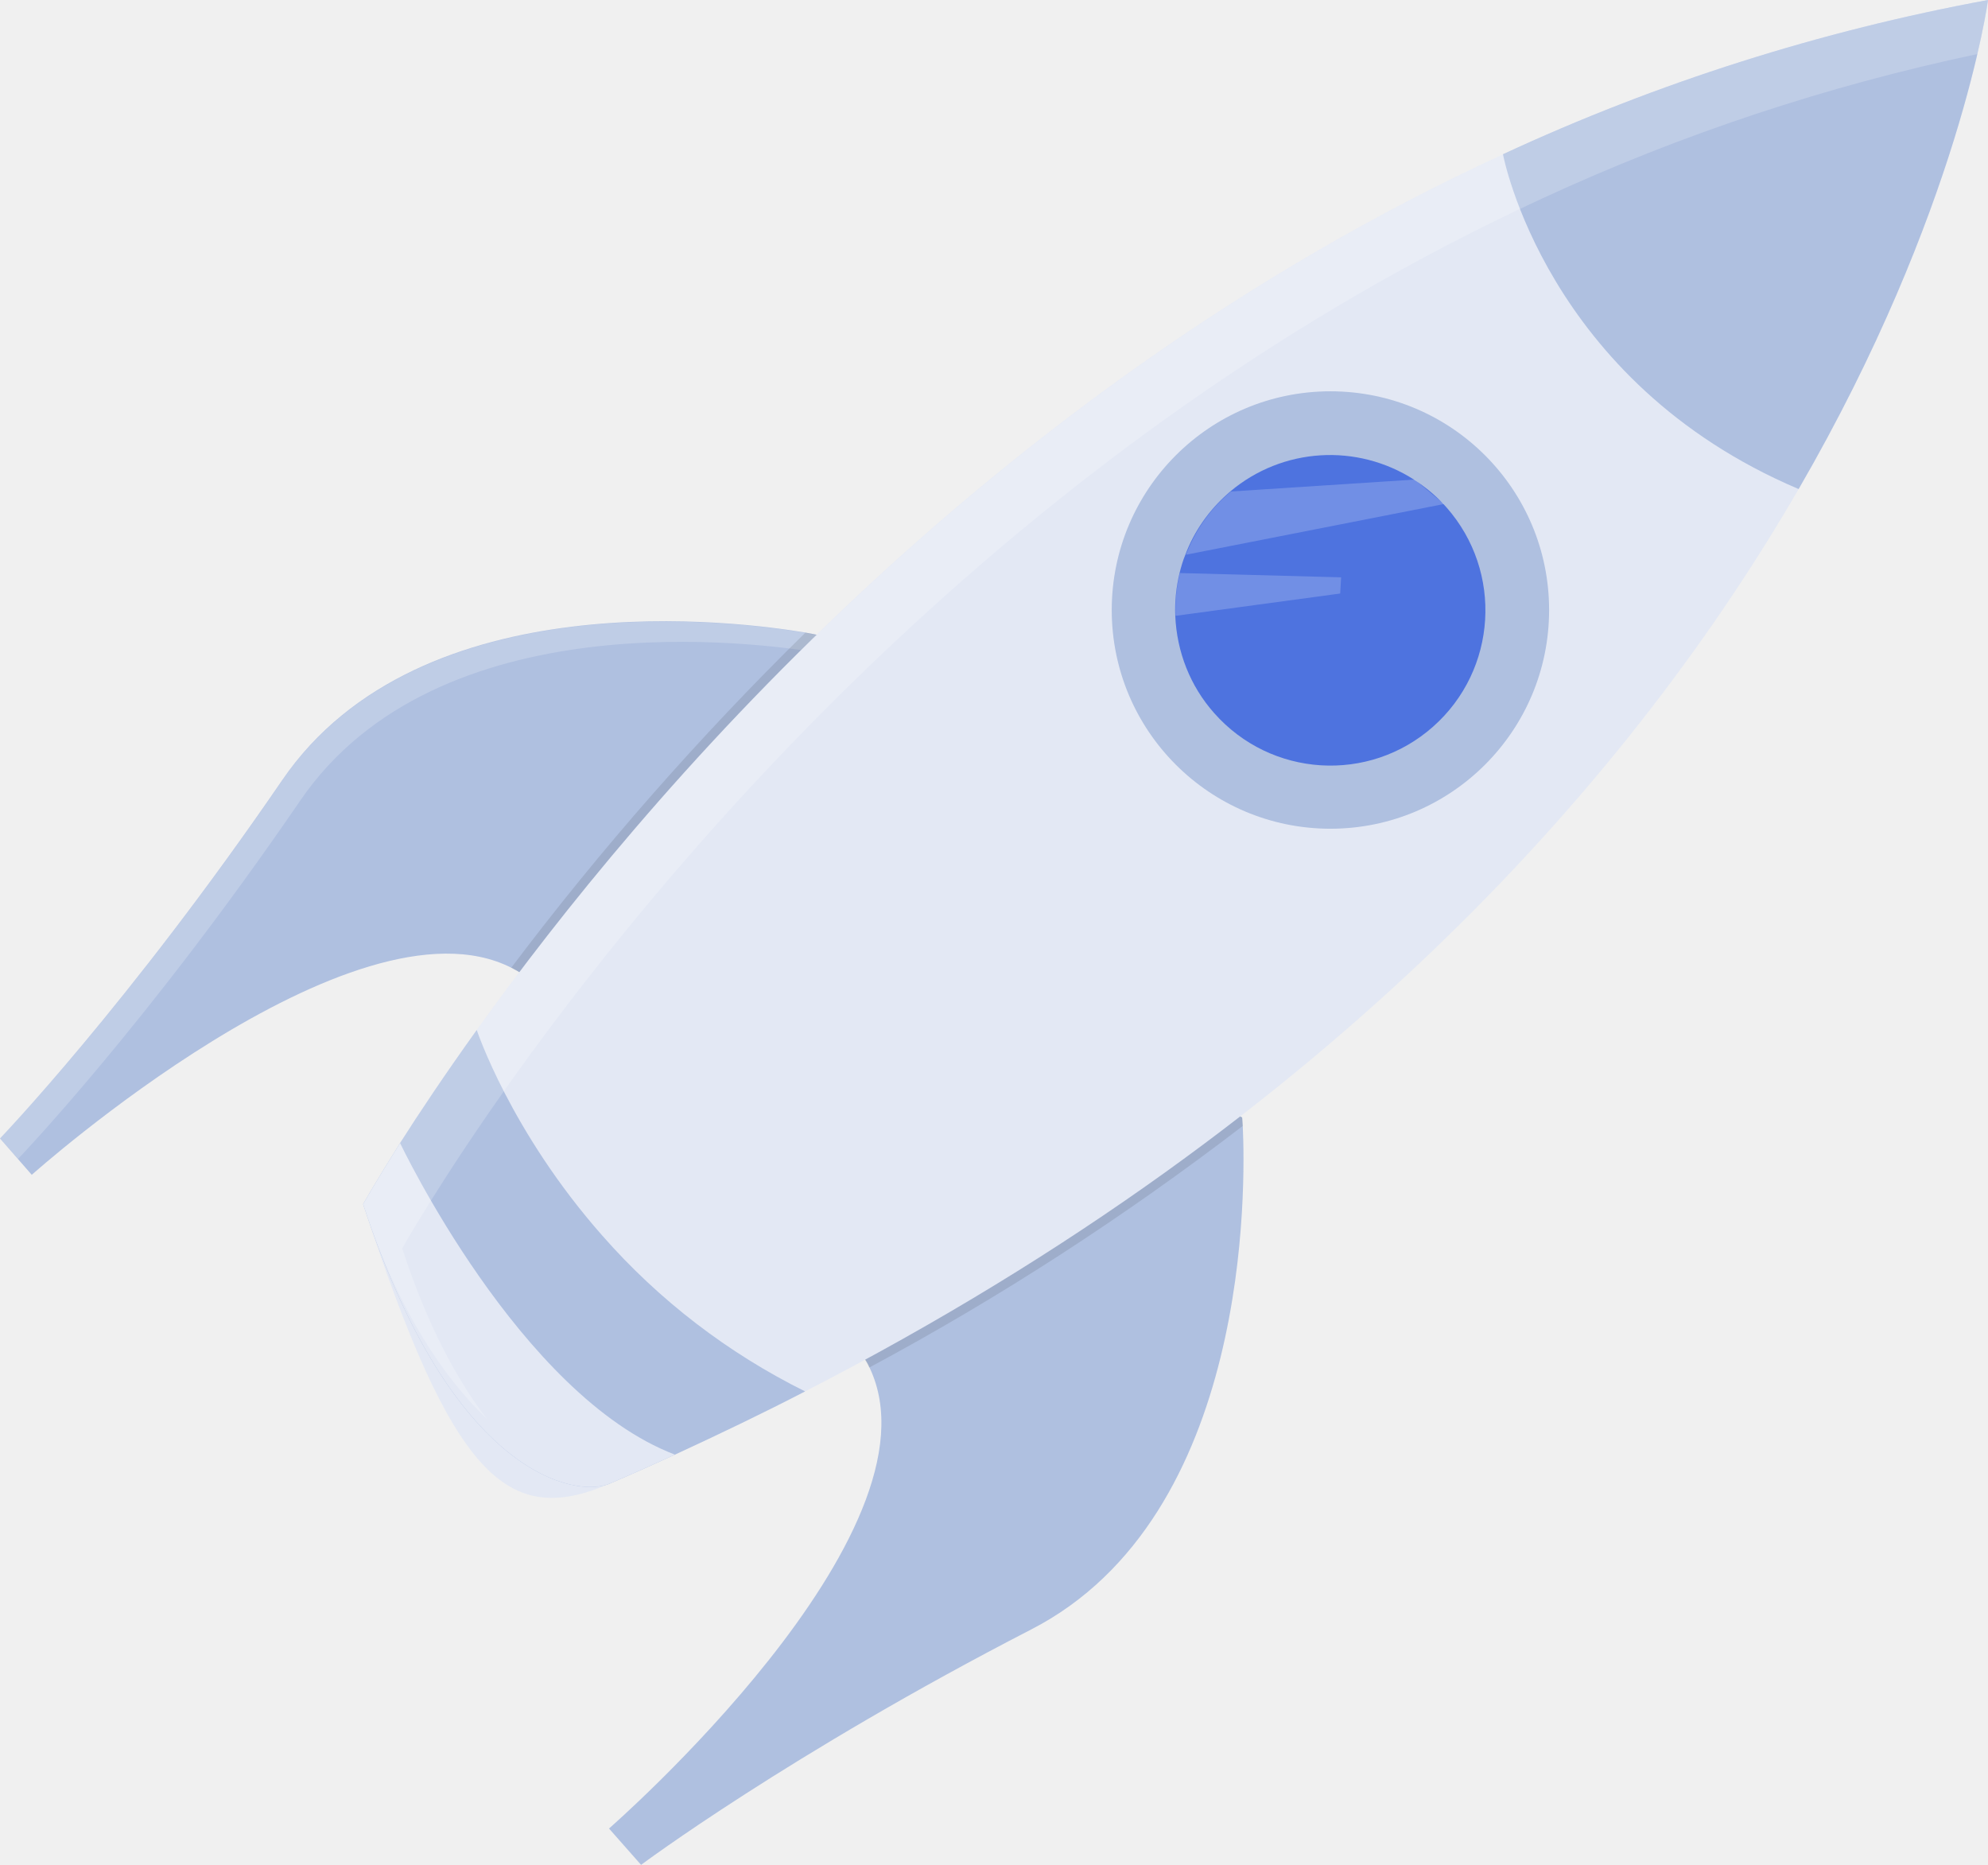
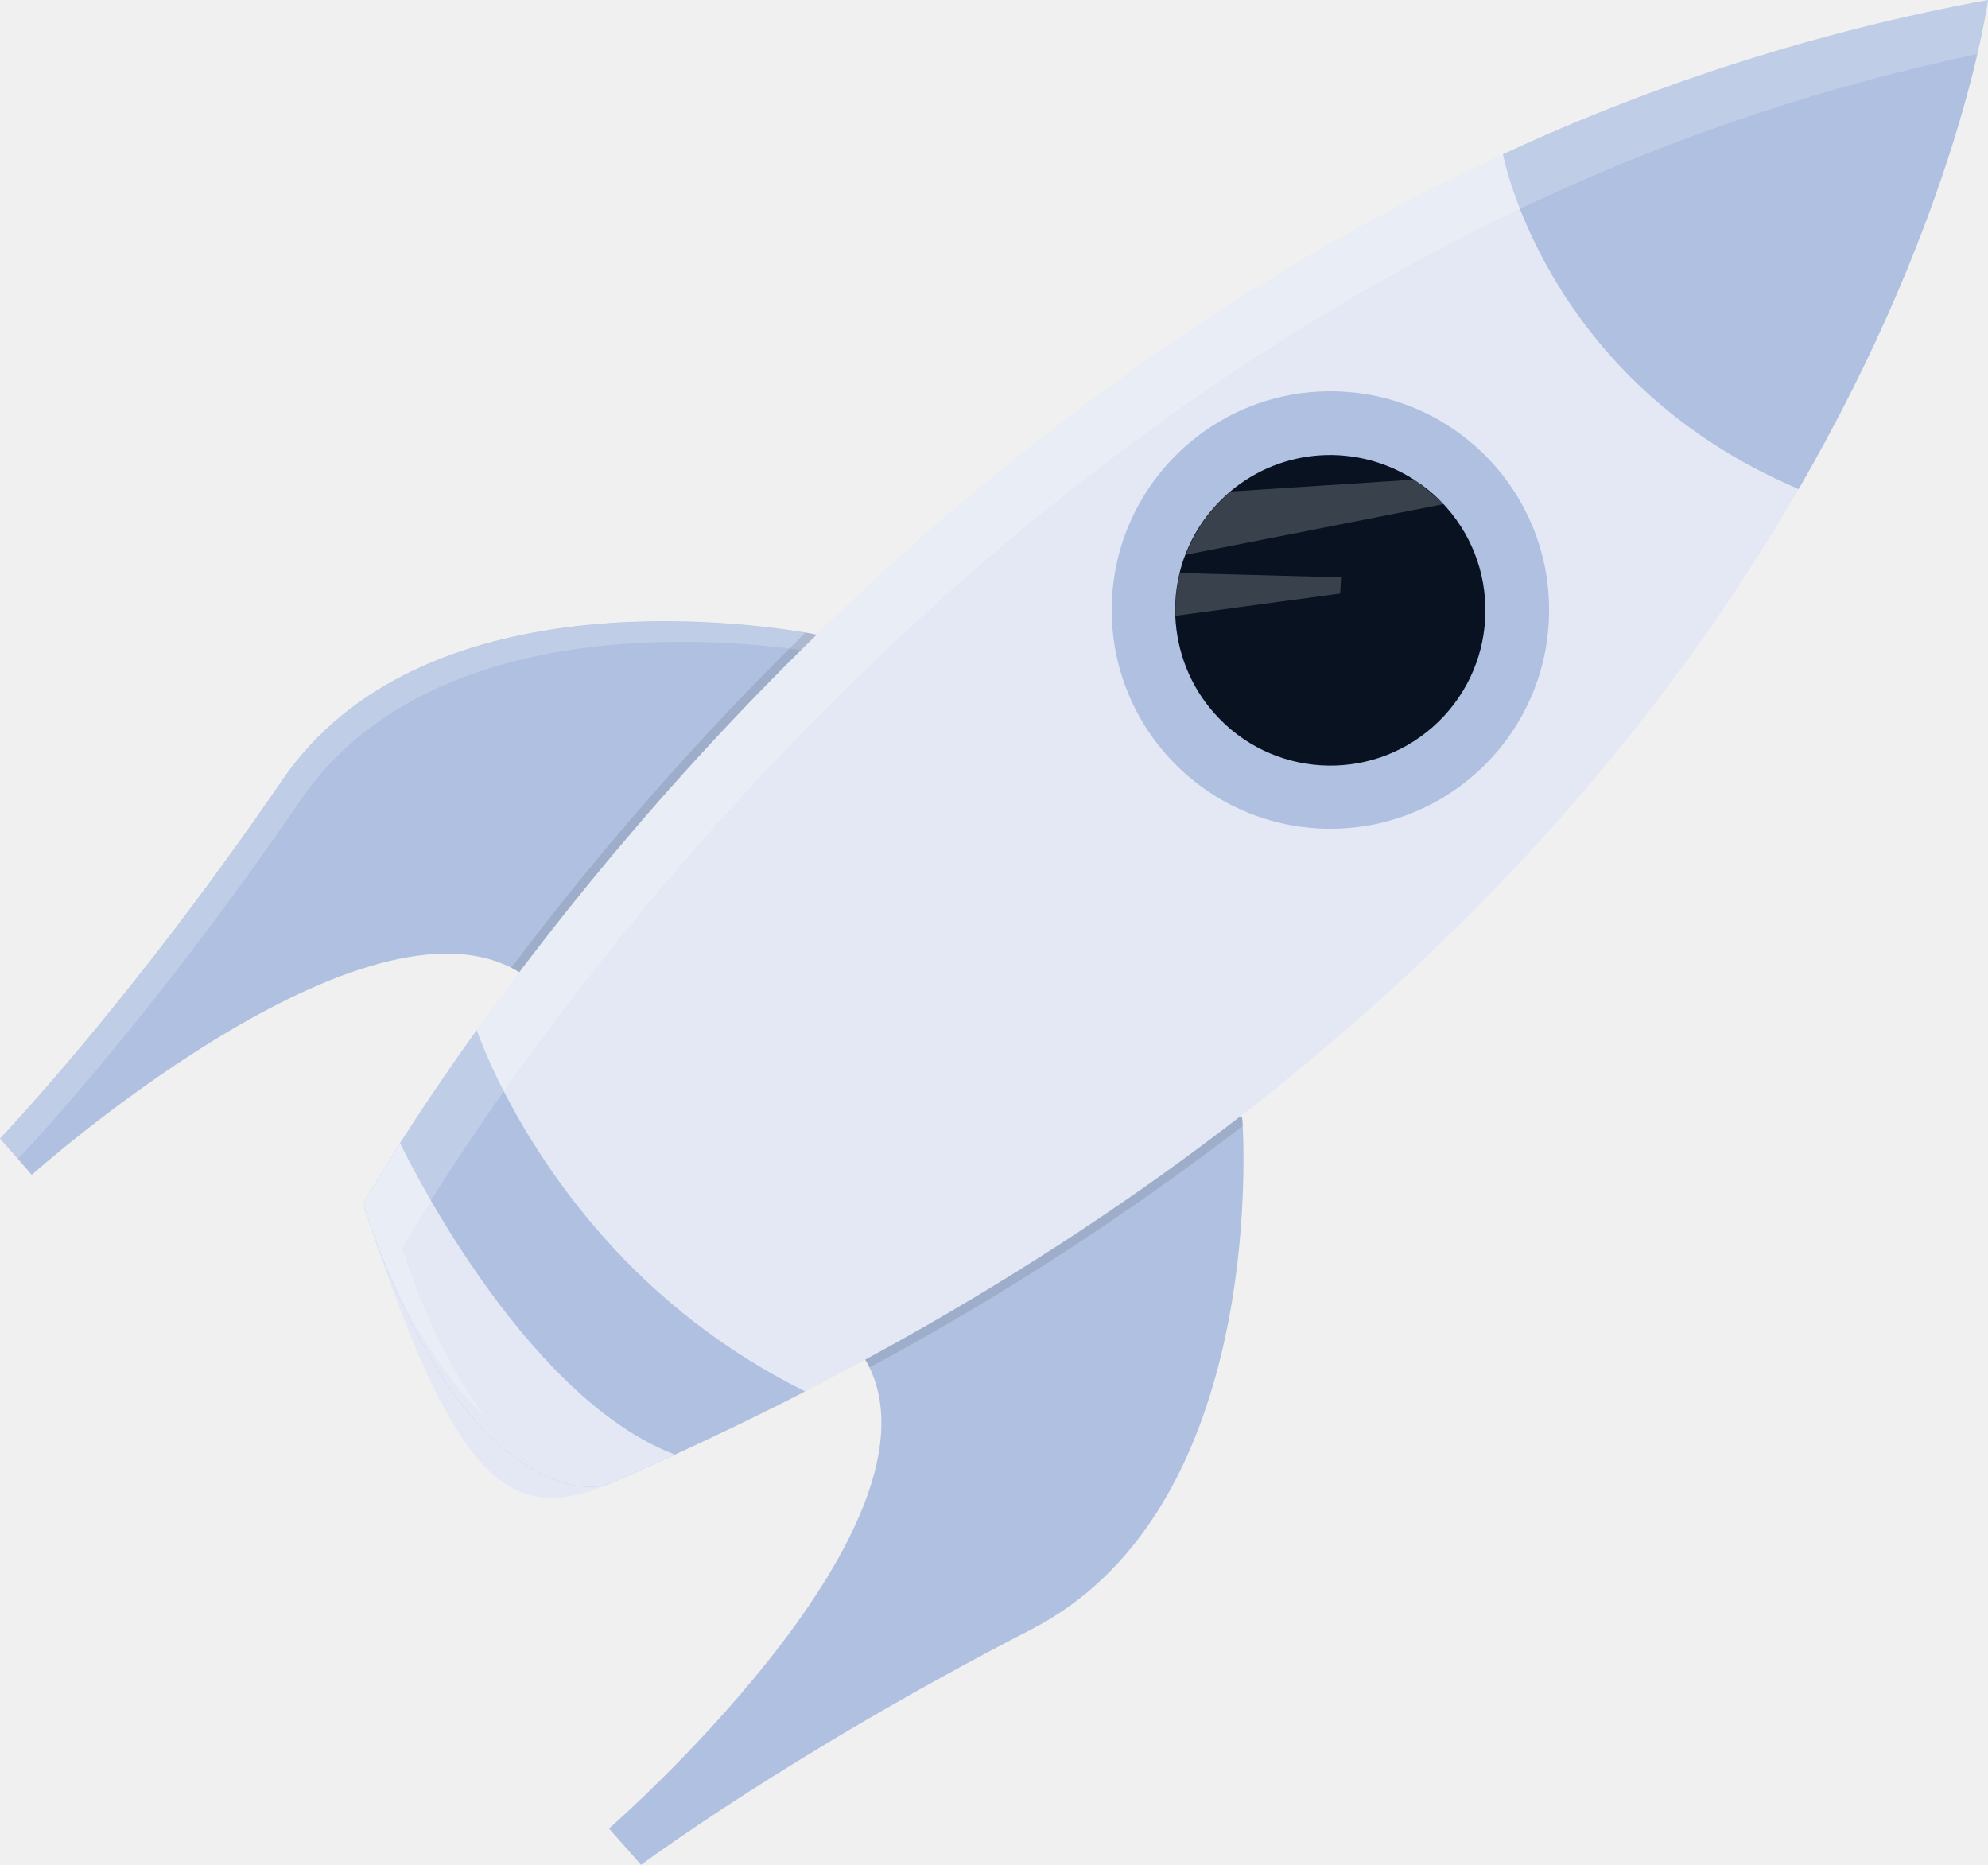
<svg xmlns="http://www.w3.org/2000/svg" version="1.1" id="b759170a-51c3-4e2f-999d-77dec9fd6d11" x="0px" y="0px" viewBox="0 0 650.9 610.5" style="enable-background:new 0 0 650.9 610.5;" xml:space="preserve">
  <style type="text/css">
	.st0{fill:#AFC0E0;}
	.st1{opacity:0.2;fill:#FFFFFF;enable-background:new    ;}
	.st2{opacity:0.1;enable-background:new    ;}
	.st3{fill:#E3E8F4;}
- 	.st4{fill:#4E73DF;}
+ 	.st4{fill:#081221;}
</style>
  <path class="st0" d="M174,321c-2-1.6-4.2-3-6.6-4.2c-51.8-26.2-157,67.8-157,67.8L0,372.7c0,0,42.1-43.8,92.4-117.3  c45.2-66.1,150.7-51.8,171.4-48.3c2.3,0.4,3.6,0.7,3.6,0.7C298.7,288.3,174,321,174,321z" />
  <path class="st1" d="M269.4,213.9c-0.6-2-1.3-4-2-6c0,0-1.2-0.2-3.6-0.7c-20.7-3.5-126.2-17.8-171.4,48.3C42.1,329,0,372.7,0,372.7  l5.9,6.7c0,0,42.1-43.8,92.4-117.3C143.3,196.3,248,210.2,269.4,213.9z" />
  <path class="st0" d="M337.7,533.4c-79.2,40.8-127.8,77.1-127.8,77.1l-10.5-11.9c0,0,111.1-96.8,85.3-150.9c-0.5-1.2-1.2-2.3-1.9-3.4  c0,0,47.9-119.6,123.9-78.5c0,0,0.1,1,0.2,2.9C407.8,387.8,409.7,496.3,337.7,533.4z" />
  <path class="st2" d="M174,321c-2-1.6-4.2-3-6.6-4.2c29.3-38.9,61.5-75.5,96.3-109.7c2.3,0.4,3.6,0.7,3.6,0.7  C298.7,288.3,174,321,174,321z" />
  <path class="st2" d="M406.9,368.6c-38.6,29.6-79.4,56.1-122.3,79.1c-0.5-1.2-1.2-2.3-1.9-3.4c0,0,47.9-119.6,123.9-78.5  C406.7,365.7,406.8,366.7,406.9,368.6z" />
  <path class="st3" d="M263.6,455.5c-20.3,10.4-41.6,20.5-64,30.2c-33.6,14.6-51.5-2.2-80.7-91.5c0,0,12.5-22.5,37.2-57  c54.3-75.8,167.5-209.1,336.1-286.7C542.7,27.1,596.1,10.1,650.9,0c0,0-9.1,68.8-62,160.1S439.1,365.3,263.6,455.5z" />
  <circle class="st0" cx="435.6" cy="199.7" r="71.6" />
  <path class="st4" d="M469.2,237.9c-21,18.6-53.1,16.6-71.7-4.5c-7.8-8.8-12.2-20-12.7-31.8c-0.2-4.7,0.3-9.4,1.4-14  c0.5-2,1.1-4.1,1.9-6c2.9-7.7,7.7-14.5,13.8-19.9c0.3-0.3,0.6-0.5,0.9-0.8c17.1-14.4,41.5-15.9,60.3-3.8c3.5,2.3,6.7,4.9,9.5,7.9  l1,1.1C492.2,187.2,490.2,219.3,469.2,237.9C469.2,237.8,469.2,237.9,469.2,237.9z" />
  <path class="st0" d="M588.9,160.1c-83-35.2-96.8-109.6-96.8-109.6C542.7,27,596.1,10.1,650.9,0C650.9,0,641.8,68.8,588.9,160.1z" />
  <path class="st0" d="M263.6,455.5c-13.7,7.1-27.9,13.9-42.6,20.7c-7,3.2-14.1,6.4-21.4,9.5c-10.9,4.7-51.5-2.2-80.7-91.5  c0,0,4.1-7.3,12.1-20c6.1-9.6,14.5-22.2,25.1-37c0,0,11,33.2,41.1,67.3C215.8,425.7,238.4,443,263.6,455.5z" />
  <path class="st3" d="M221,476.2c-7,3.2-14.1,6.4-21.4,9.5c-10.9,4.7-51.5-2.2-80.7-91.5c0,0,4.1-7.3,12.1-20  C131,374.2,170.2,456.9,221,476.2z" />
  <path class="st1" d="M463.2,157l-0.1,0l-60.1,3.9c-0.3,0.3-0.6,0.5-0.9,0.8c-6.2,5.4-10.9,12.3-13.8,19.9l84.5-16.6L463.2,157z" />
  <path class="st1" d="M438.8,194.3l-53.9,7.3c-0.2-4.7,0.3-9.4,1.4-14l52.8,1.4L438.8,194.3z" />
  <path class="st1" d="M131.7,408.7c0,0,12.5-22.5,37.2-57C223.2,276,336.4,142.7,504.9,65c45.6-21.1,93.3-36.9,142.5-47.3  C650.1,6.4,650.9,0,650.9,0c-54.8,10.1-108.2,27-158.7,50.5c-168.6,77.7-281.8,211-336.1,286.7c-24.7,34.4-37.2,57-37.2,57  c11.5,35.3,26.6,57,40.5,70.3C149.4,451.4,139.7,433.3,131.7,408.7z" />
</svg>
